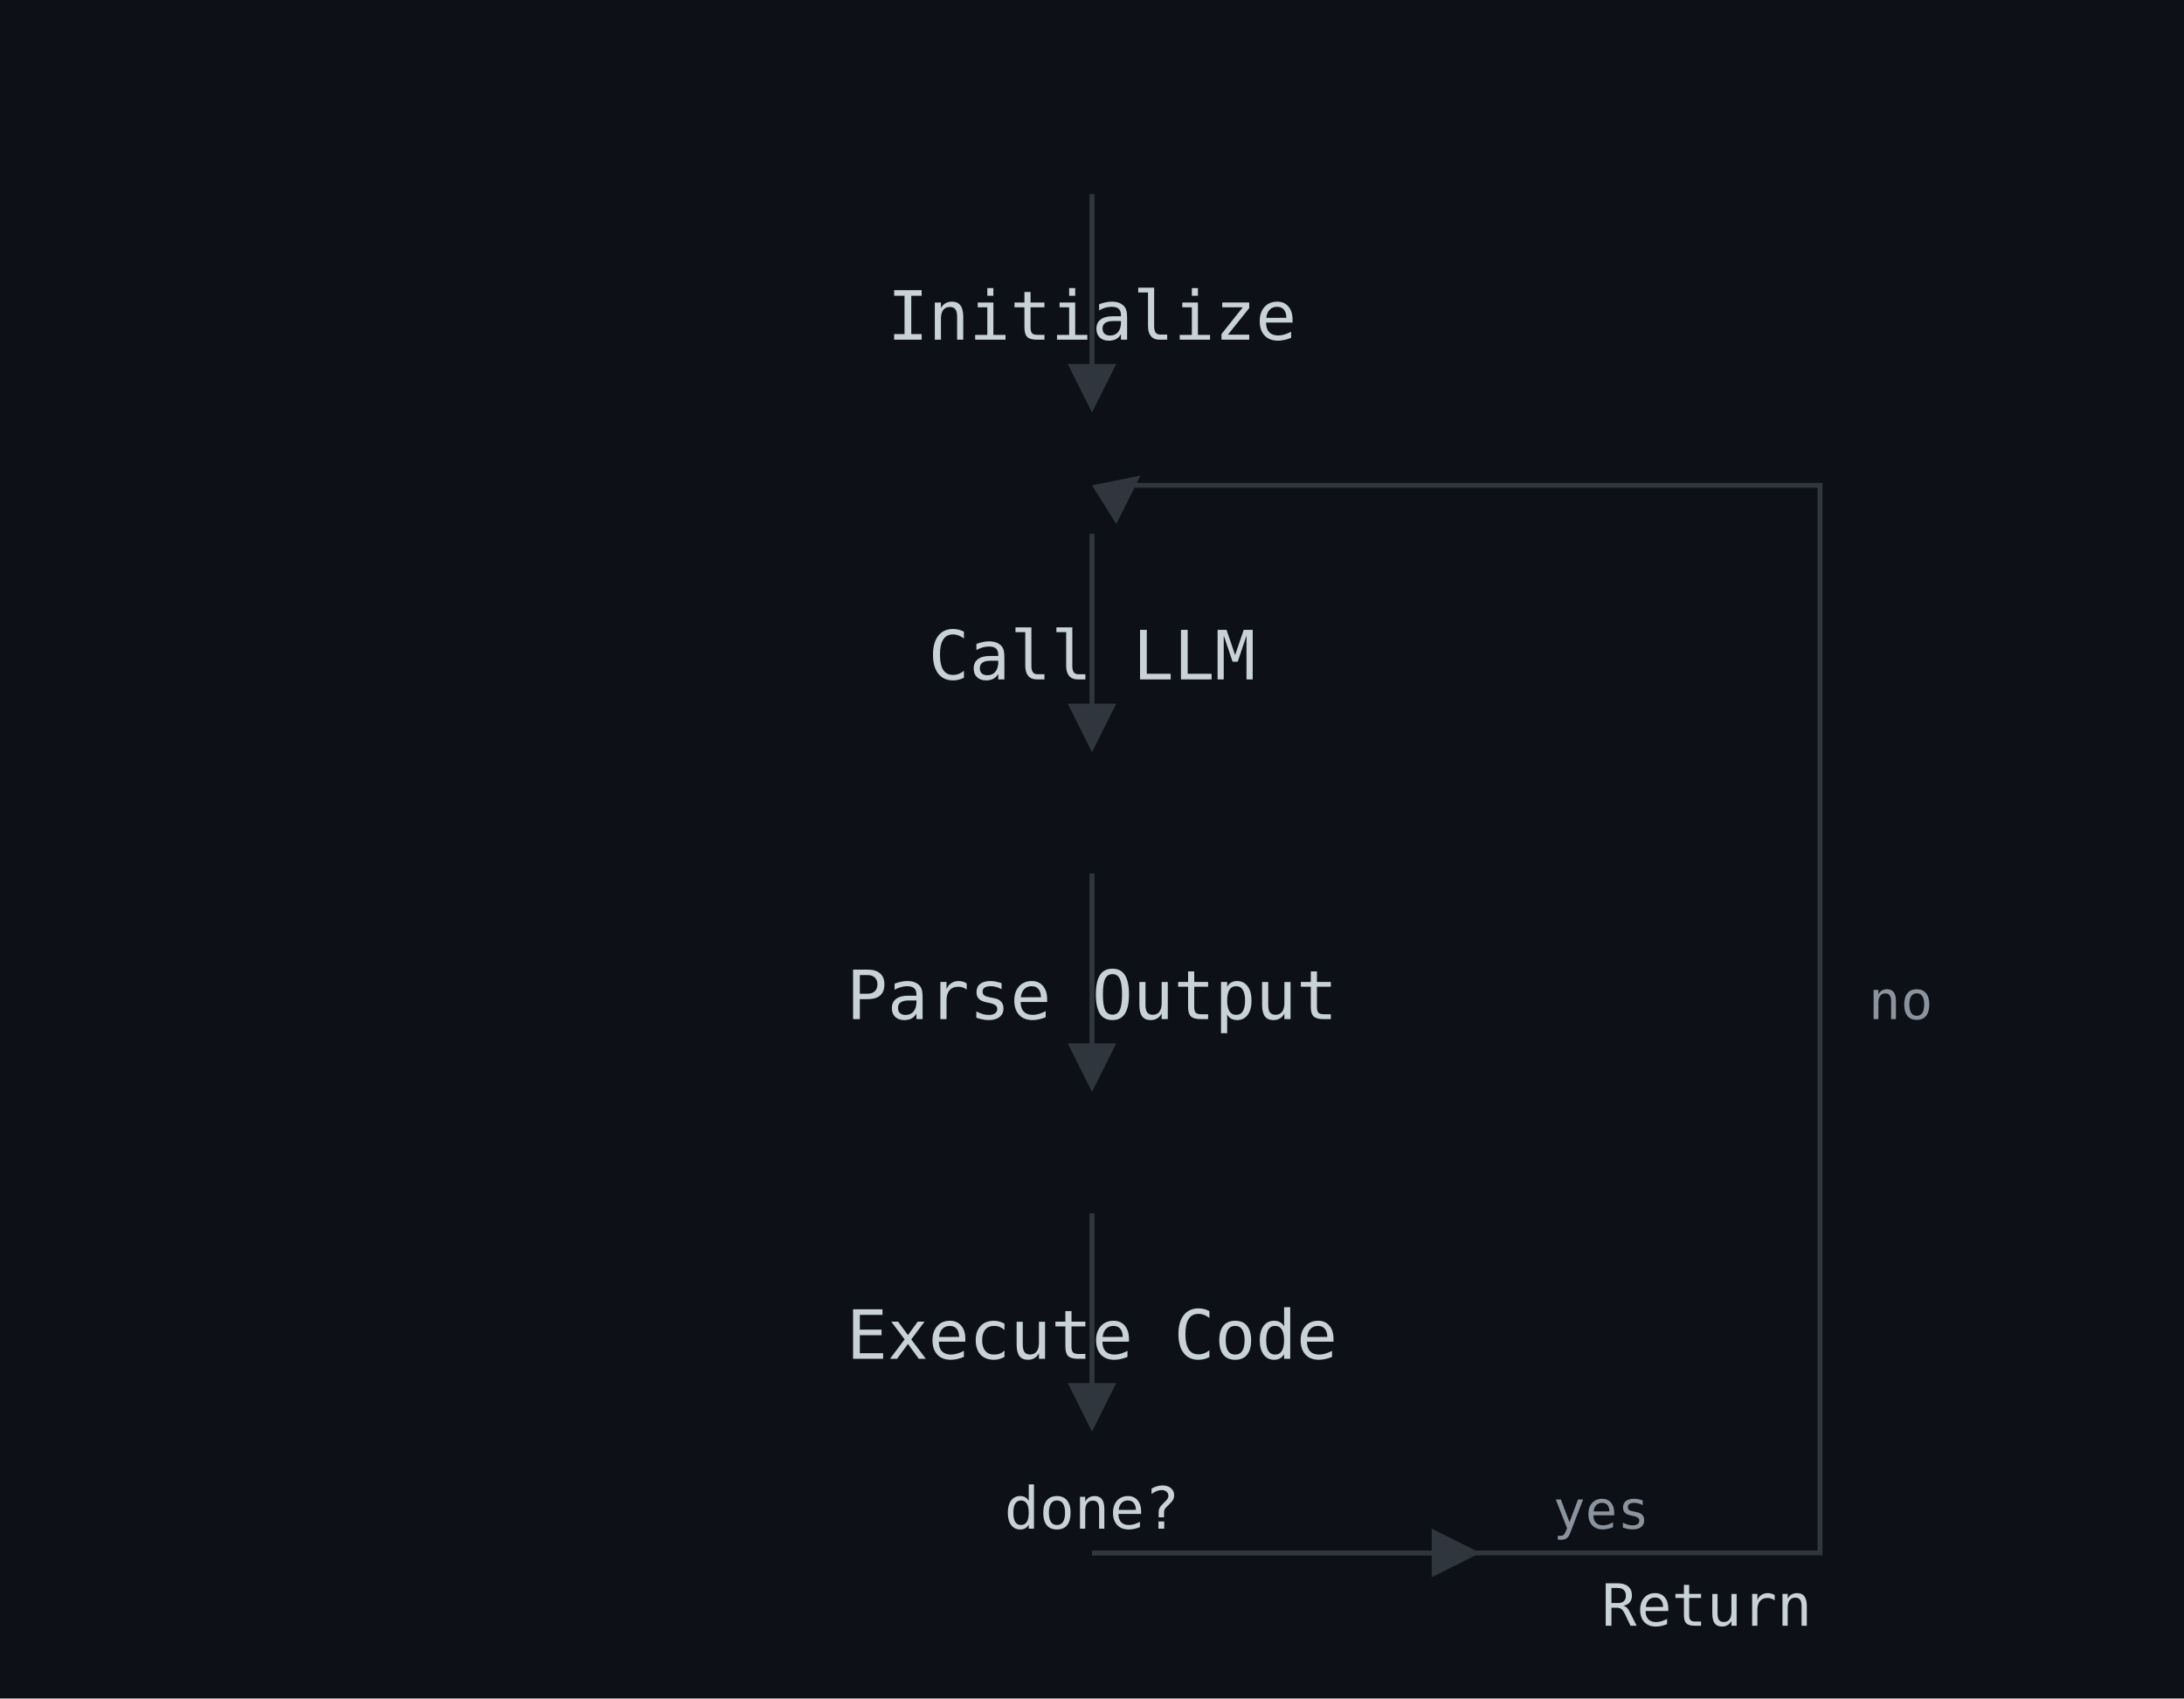
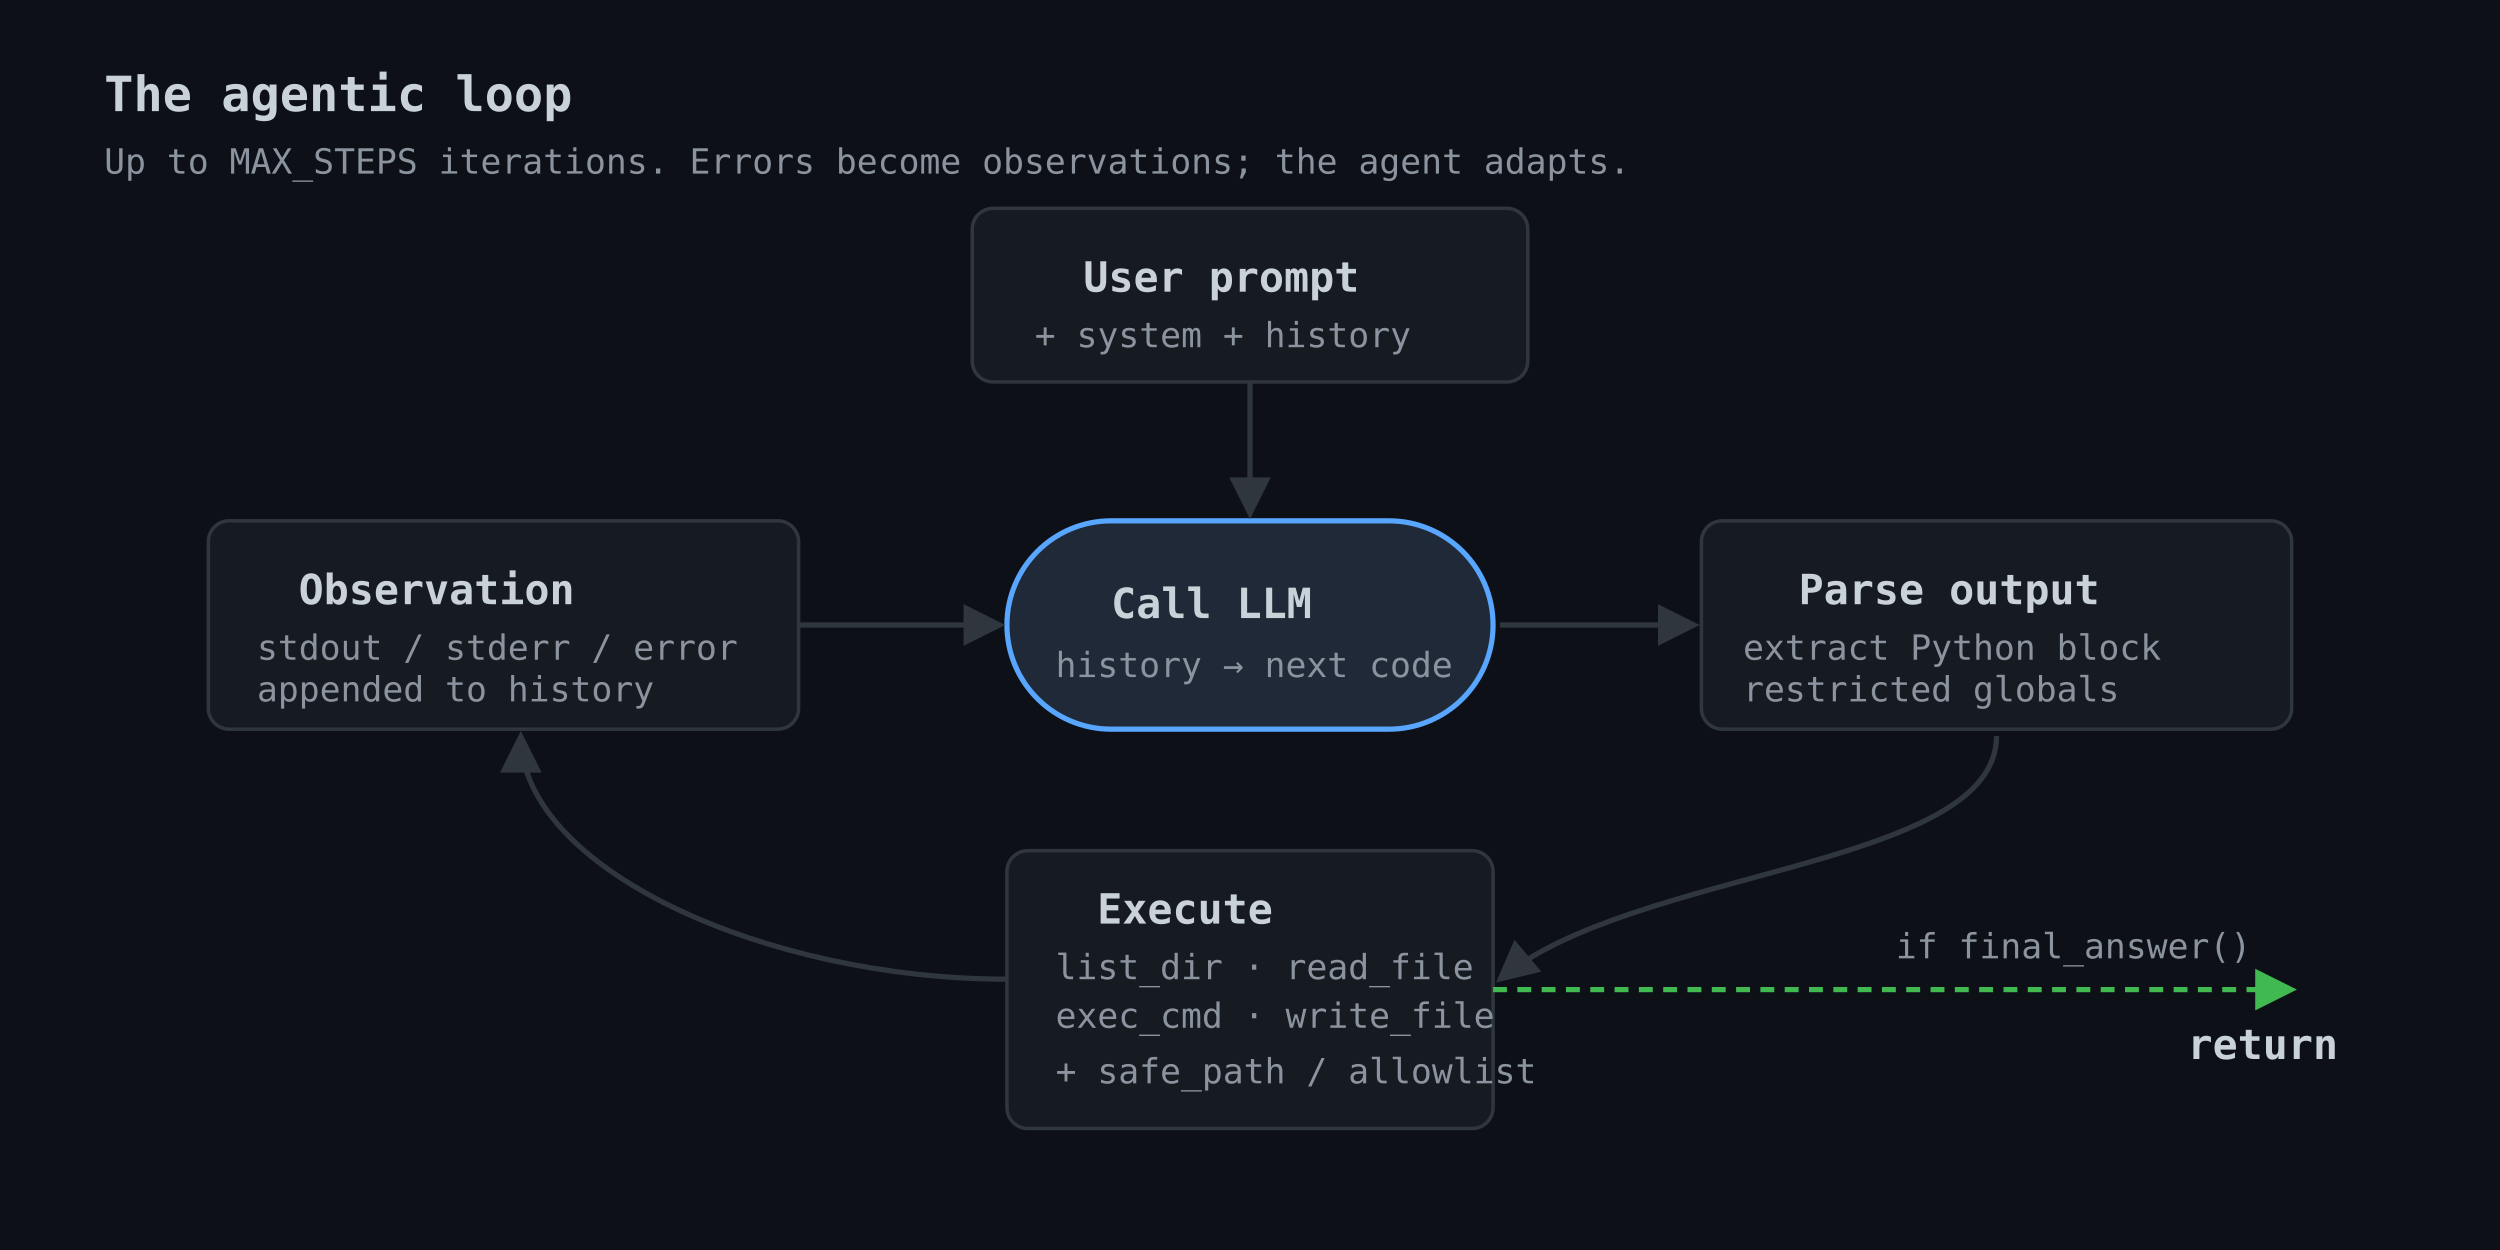
- <svg xmlns="http://www.w3.org/2000/svg" viewBox="0 0 450 350">
-   <rect width="450" height="350" fill="#0d1117" />
-   <line x1="225" y1="40" x2="225" y2="80" stroke="#30363d" stroke-width="1" />
-   <polygon points="225,85 220,75 230,75" fill="#30363d" />
-   <line x1="225" y1="110" x2="225" y2="150" stroke="#30363d" stroke-width="1" />
-   <polygon points="225,155 220,145 230,145" fill="#30363d" />
-   <line x1="225" y1="180" x2="225" y2="220" stroke="#30363d" stroke-width="1" />
-   <polygon points="225,225 220,215 230,215" fill="#30363d" />
-   <line x1="225" y1="250" x2="225" y2="290" stroke="#30363d" stroke-width="1" />
-   <polygon points="225,295 220,285 230,285" fill="#30363d" />
-   <line x1="225" y1="320" x2="300" y2="320" stroke="#30363d" stroke-width="1" />
-   <polygon points="305,320 295,315 295,325" fill="#30363d" />
-   <path d="M 225 320 L 375 320 L 375 100 L 230 100" stroke="#30363d" stroke-width="1" fill="none" />
-   <polygon points="225,100 235,98 230,108" fill="#30363d" />
-   <text x="225" y="70" font-family="'JetBrains Mono', 'Fira Code', 'SF Mono', Consolas, monospace" font-size="14" fill="#c9d1d9" text-anchor="middle">Initialize</text>
-   <text x="225" y="140" font-family="'JetBrains Mono', 'Fira Code', 'SF Mono', Consolas, monospace" font-size="14" fill="#c9d1d9" text-anchor="middle">Call LLM</text>
-   <text x="225" y="210" font-family="'JetBrains Mono', 'Fira Code', 'SF Mono', Consolas, monospace" font-size="14" fill="#c9d1d9" text-anchor="middle">Parse Output</text>
-   <text x="225" y="280" font-family="'JetBrains Mono', 'Fira Code', 'SF Mono', Consolas, monospace" font-size="14" fill="#c9d1d9" text-anchor="middle">Execute Code</text>
-   <text x="225" y="315" font-family="'JetBrains Mono', 'Fira Code', 'SF Mono', Consolas, monospace" font-size="12" fill="#c9d1d9" text-anchor="middle">done?</text>
-   <text x="320" y="315" font-family="'JetBrains Mono', 'Fira Code', 'SF Mono', Consolas, monospace" font-size="11" fill="#8b949e">yes</text>
-   <text x="385" y="210" font-family="'JetBrains Mono', 'Fira Code', 'SF Mono', Consolas, monospace" font-size="11" fill="#8b949e">no</text>
-   <text x="330" y="335" font-family="'JetBrains Mono', 'Fira Code', 'SF Mono', Consolas, monospace" font-size="12" fill="#c9d1d9">Return</text>
+ <svg xmlns="http://www.w3.org/2000/svg" viewBox="0 0 720 360" role="img" aria-label="The agentic loop: call the LLM, parse code, execute via tools, observe, repeat until final_answer().">
+   <defs>
+     <style>
+       text { font-family: 'JetBrains Mono', 'Fira Code', 'SF Mono', Consolas, monospace; }
+       .title { font-size: 14px; fill: #c9d1d9; font-weight: 700; }
+       .step { font-size: 12px; fill: #c9d1d9; font-weight: 700; }
+       .dim { font-size: 10px; fill: #8b949e; }
+       .out { font-size: 10px; fill: #c9d1d9; }
+       .panel { fill: #161b22; stroke: #30363d; stroke-width: 1; }
+       .center { fill: #1f2937; stroke: #58a6ff; stroke-width: 1.5; }
+       .flow { stroke: #30363d; stroke-width: 1.5; fill: none; }
+       .exit { stroke: #3fb950; stroke-width: 1.5; fill: none; stroke-dasharray: 4 3; }
+     </style>
+     <marker id="a" markerWidth="9" markerHeight="9" refX="7" refY="4" orient="auto">
+       <path d="M0,0 L8,4 L0,8 z" fill="#30363d" />
+     </marker>
+     <marker id="ag" markerWidth="9" markerHeight="9" refX="7" refY="4" orient="auto">
+       <path d="M0,0 L8,4 L0,8 z" fill="#3fb950" />
+     </marker>
+   </defs>
+   <rect width="720" height="360" fill="#0d1117" />
+   <text x="30" y="32" class="title">The agentic loop</text>
+   <text x="30" y="50" class="dim">Up to MAX_STEPS iterations. Errors become observations; the agent adapts.</text>
+   <rect class="center" x="290" y="150" width="140" height="60" rx="30" />
+   <text x="320" y="178" class="step">Call LLM</text>
+   <text x="304" y="195" class="dim">history → next code</text>
+   <rect class="panel" x="280" y="60" width="160" height="50" rx="6" />
+   <text x="312" y="84" class="step">User prompt</text>
+   <text x="298" y="100" class="dim">+ system + history</text>
+   <path d="M 360 110 L 360 148" class="flow" marker-end="url(#a)" />
+   <rect class="panel" x="490" y="150" width="170" height="60" rx="6" />
+   <text x="518" y="174" class="step">Parse output</text>
+   <text x="502" y="190" class="dim">extract Python block</text>
+   <text x="502" y="202" class="dim">restricted globals</text>
+   <path d="M 432 180 L 488 180" class="flow" marker-end="url(#a)" />
+   <rect class="panel" x="290" y="245" width="140" height="80" rx="6" />
+   <text x="316" y="266" class="step">Execute</text>
+   <text x="304" y="282" class="dim">list_dir · read_file</text>
+   <text x="304" y="296" class="dim">exec_cmd · write_file</text>
+   <text x="304" y="312" class="dim">+ safe_path / allowlist</text>
+   <path d="M 575 212 C 575 250 470 250 432 282" class="flow" marker-end="url(#a)" />
+   <rect class="panel" x="60" y="150" width="170" height="60" rx="6" />
+   <text x="86" y="174" class="step">Observation</text>
+   <text x="74" y="190" class="dim">stdout / stderr / error</text>
+   <text x="74" y="202" class="dim">appended to history</text>
+   <path d="M 290 282 C 220 282 150 250 150 212" class="flow" marker-end="url(#a)" />
+   <path d="M 230 180 L 288 180" class="flow" marker-end="url(#a)" />
+   <text x="546" y="276" class="dim">if final_answer()</text>
+   <path d="M 430 285 C 540 285 600 285 660 285" class="exit" marker-end="url(#ag)" />
+   <text x="630" y="305" class="step" fill="#3fb950">return</text>
</svg>
